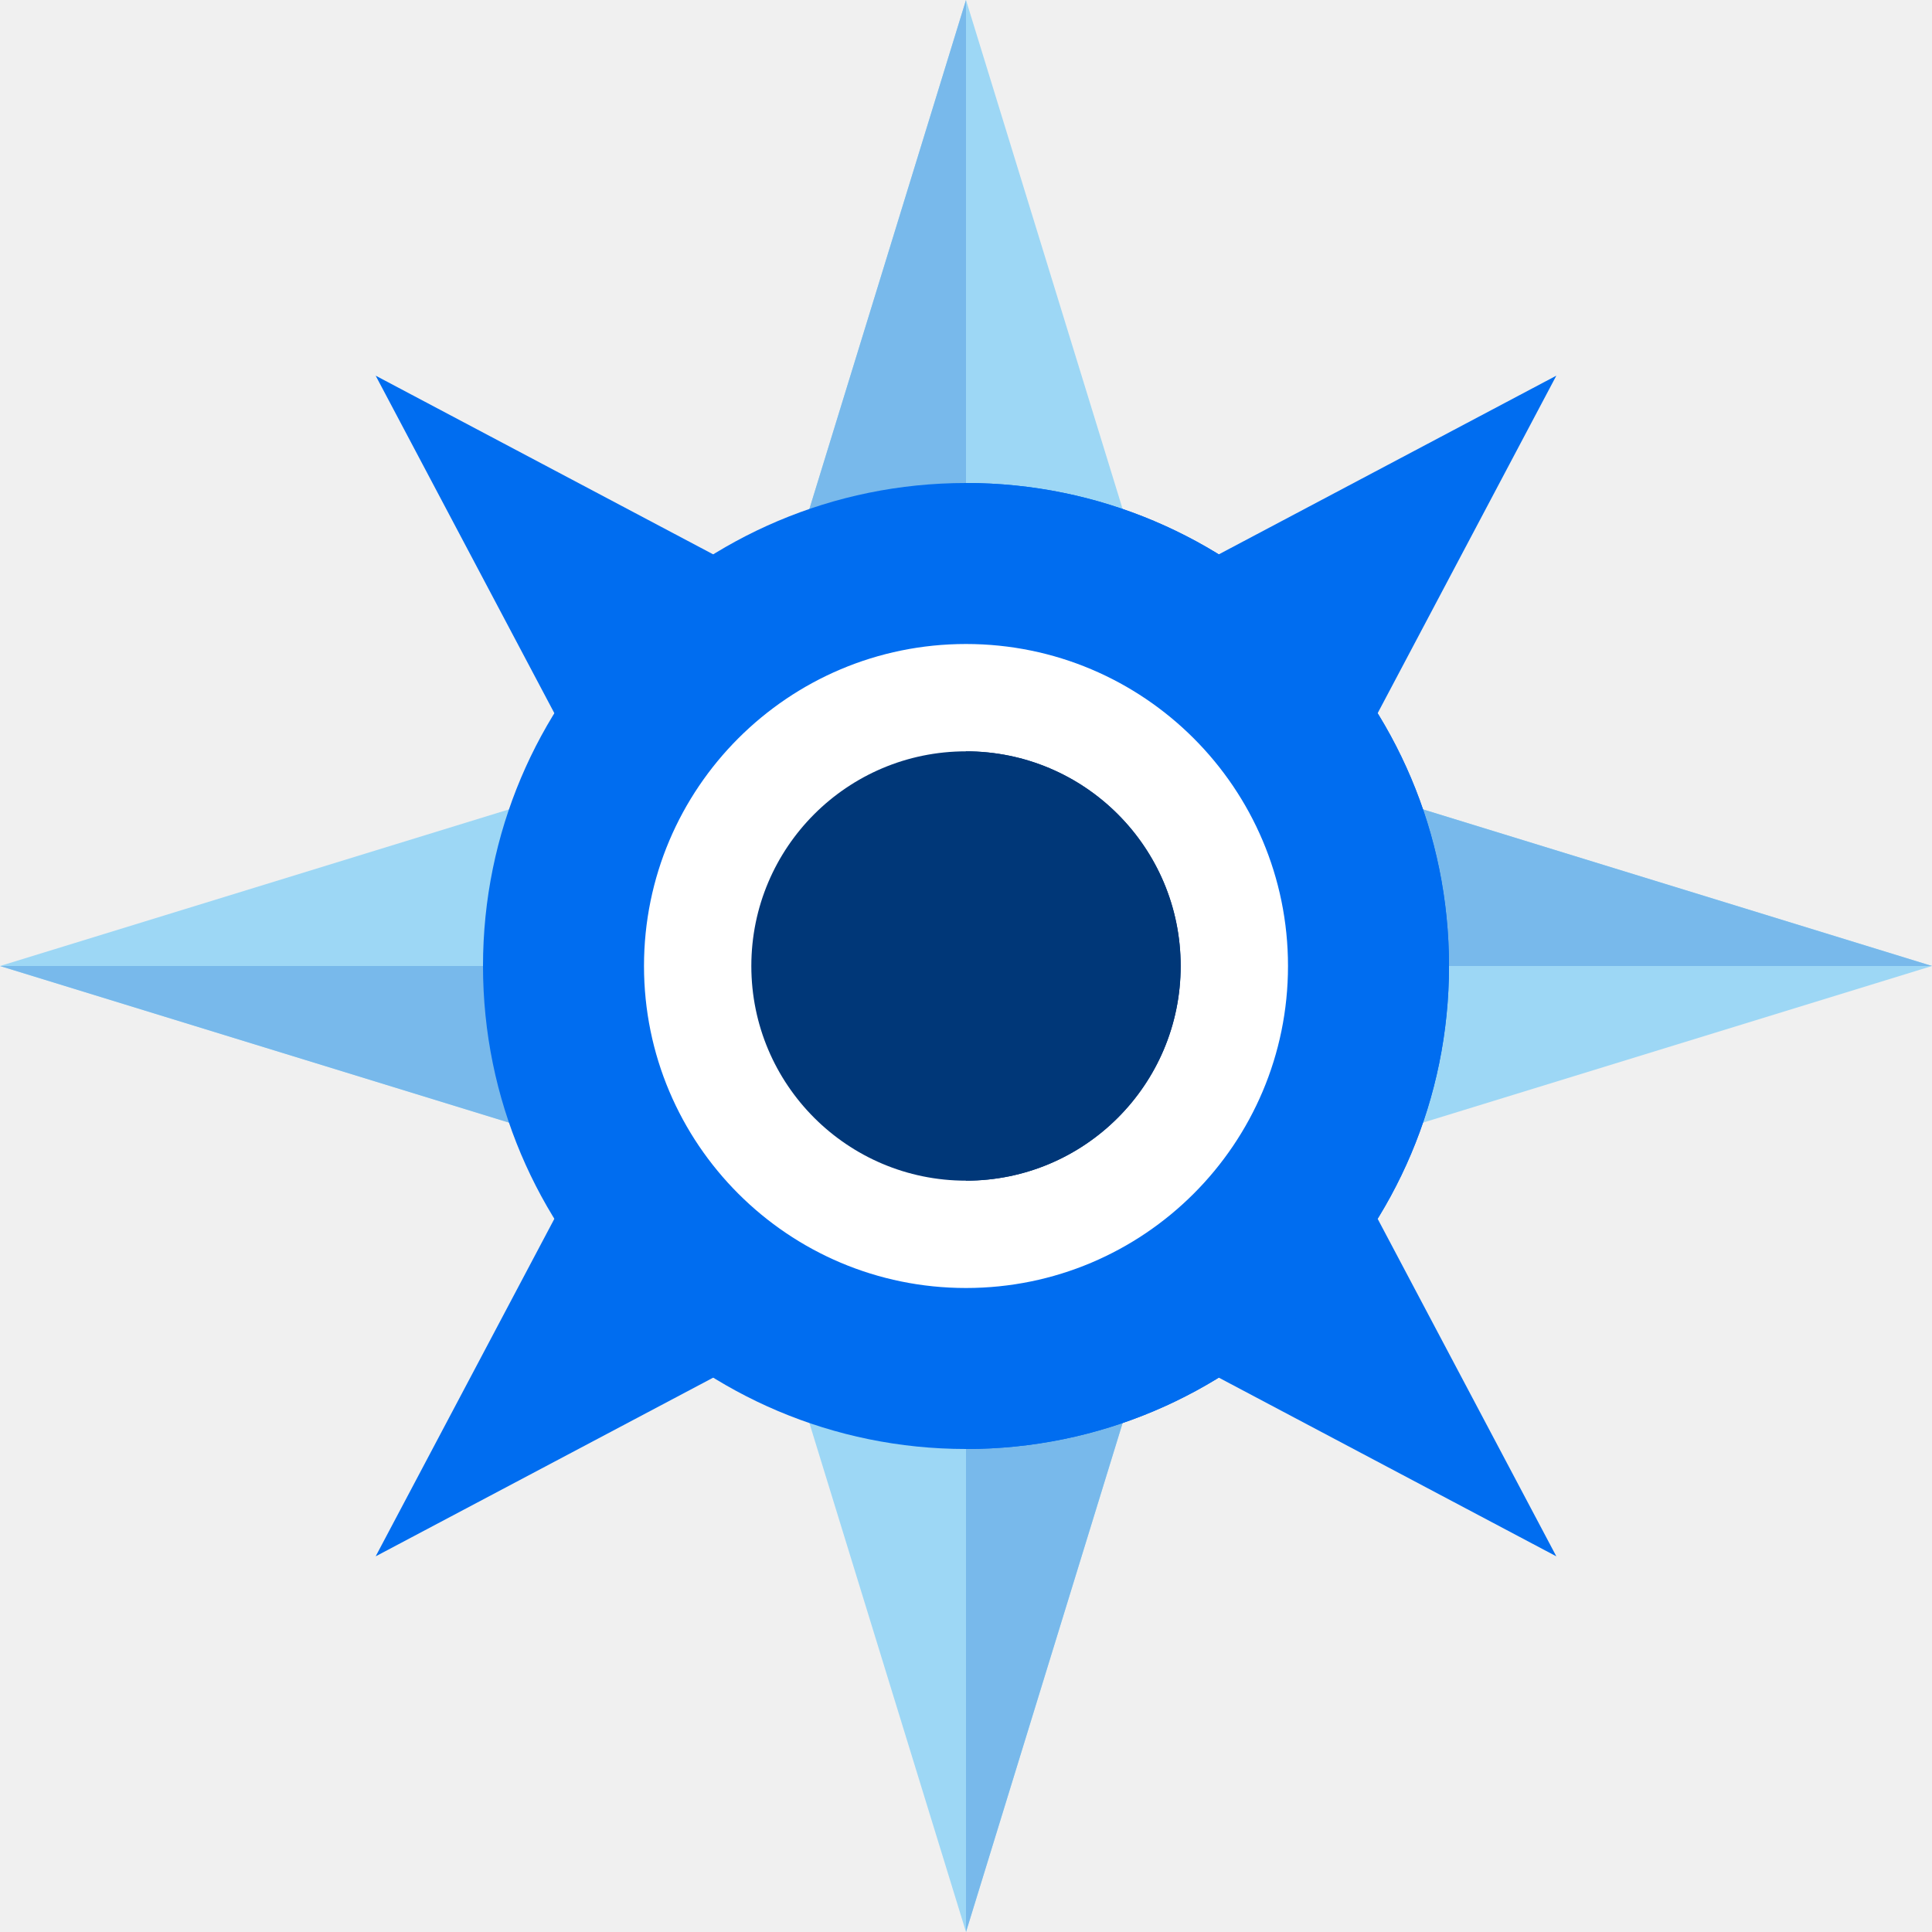
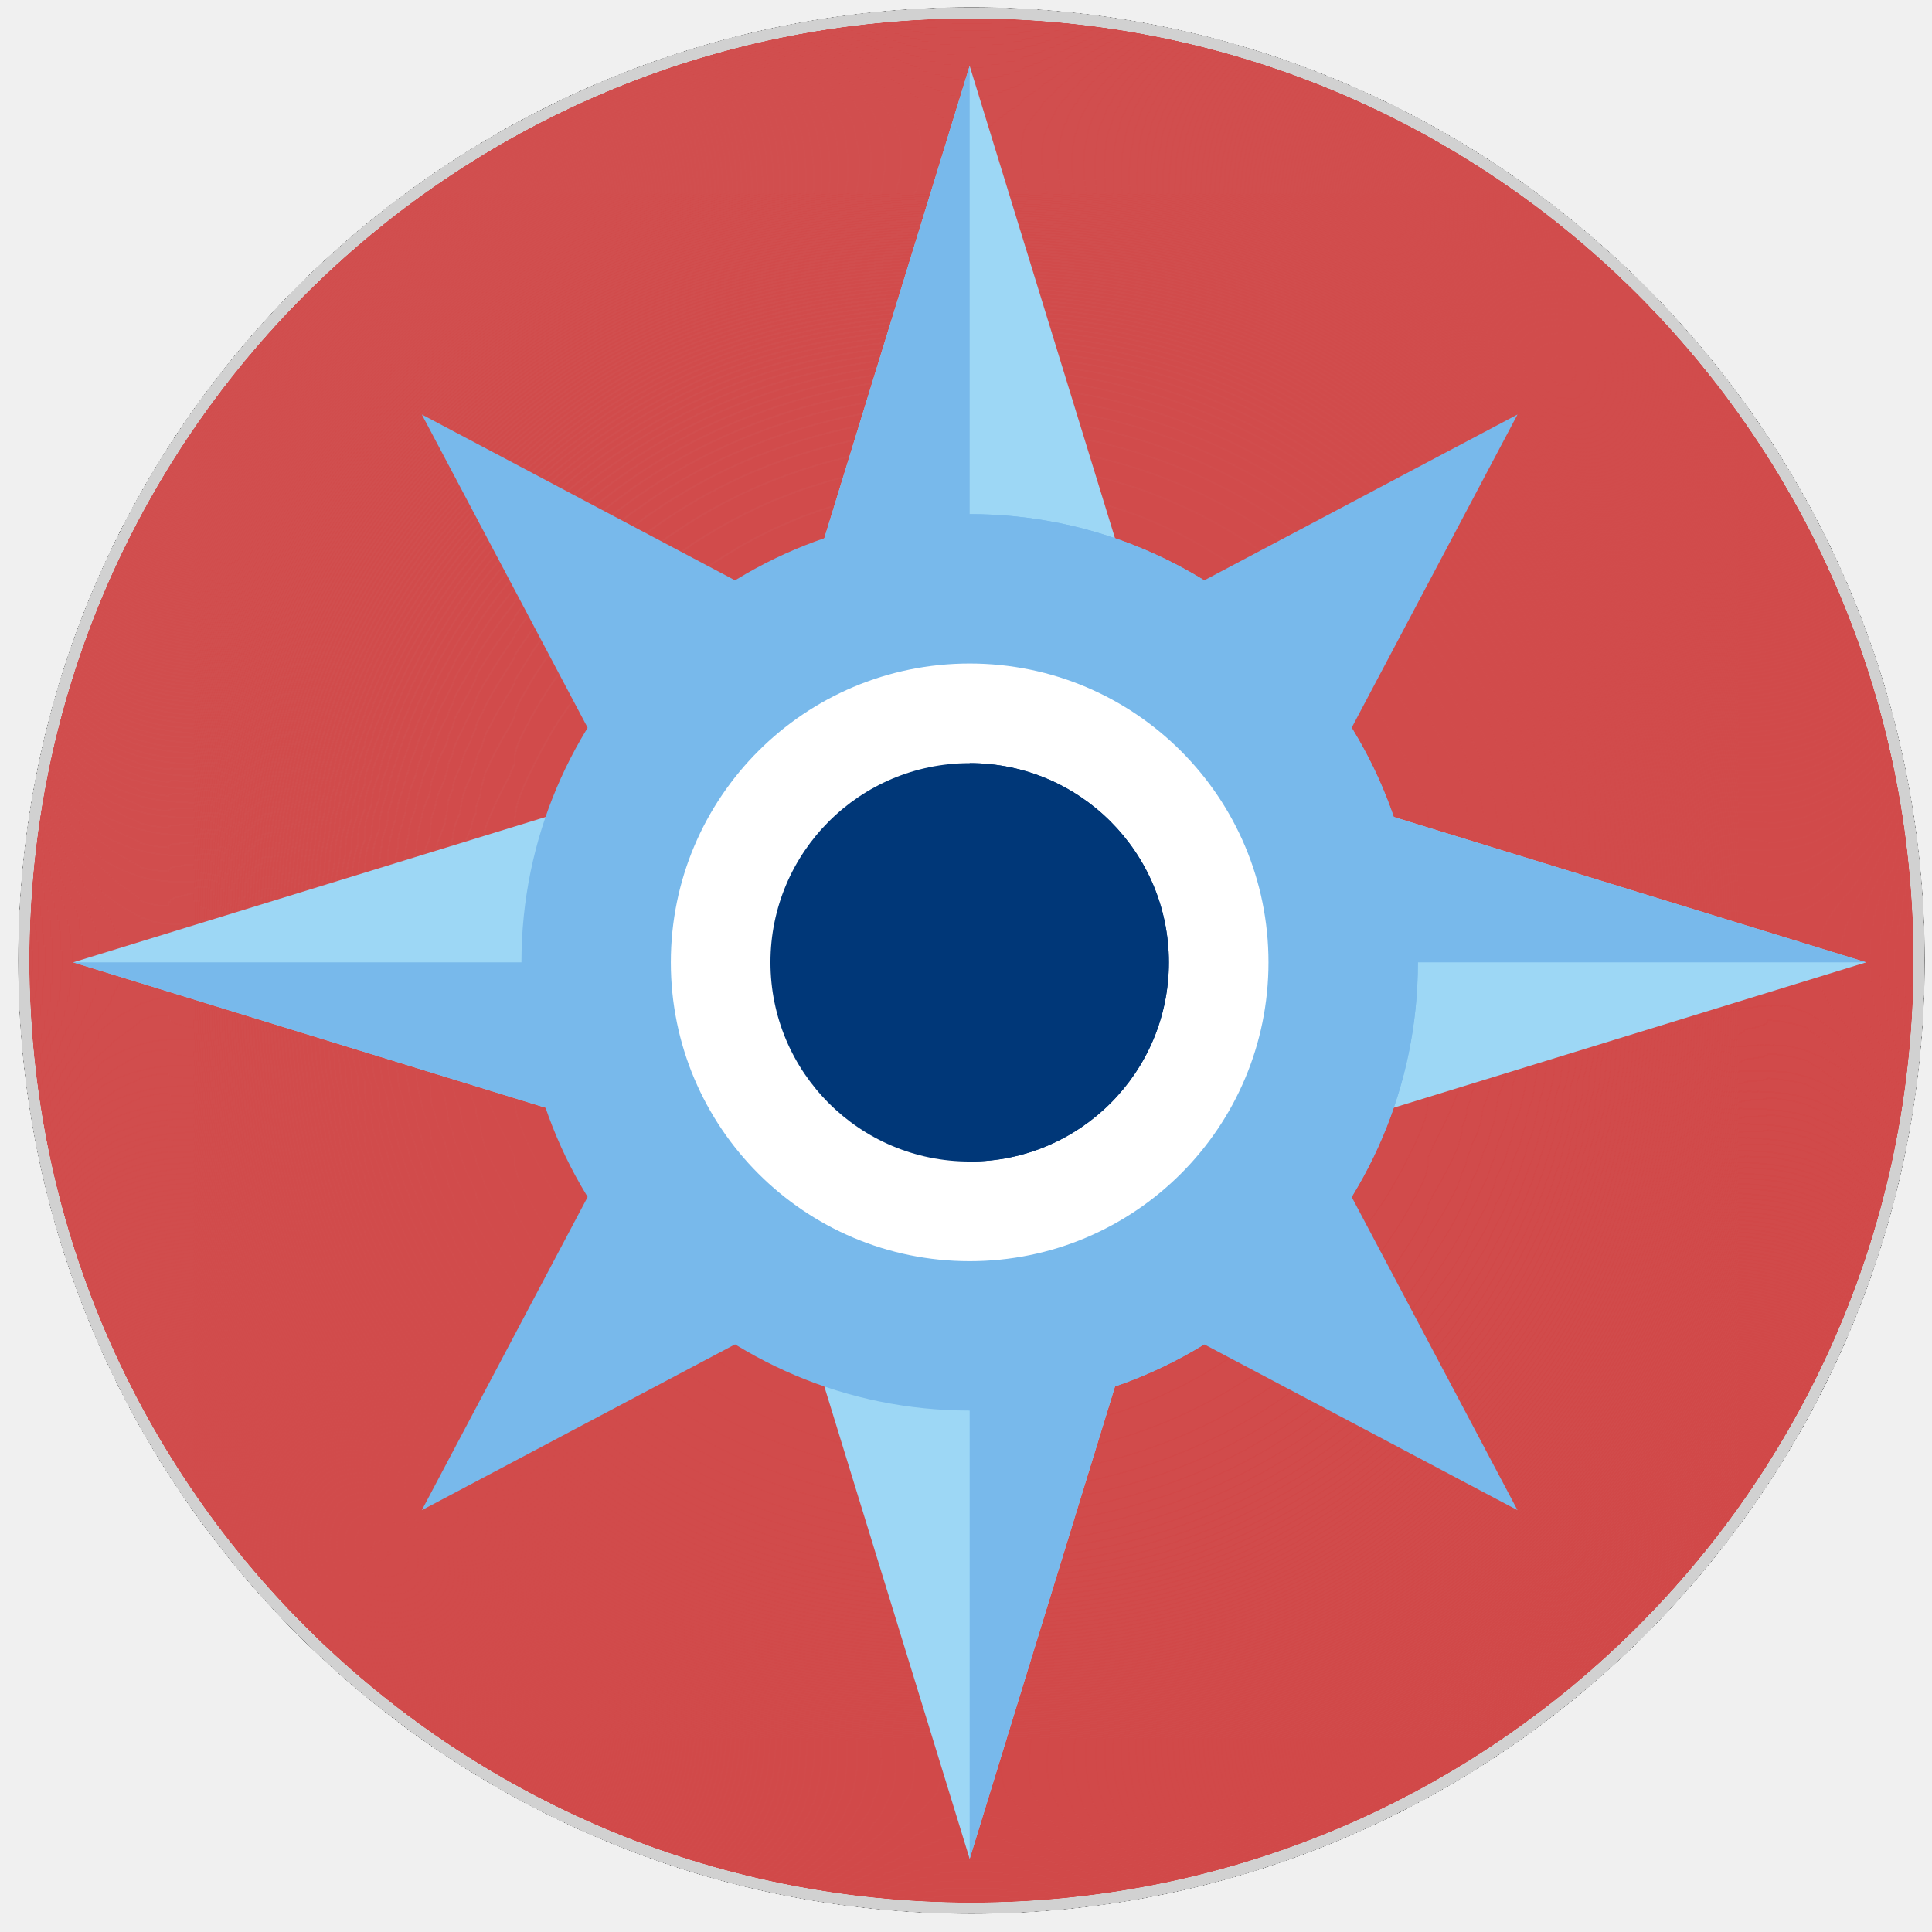
- <svg xmlns="http://www.w3.org/2000/svg" version="1.1" id="Layer_1" x="0px" y="0px" viewBox="0 0 360 360" style="enable-background:new 0 0 360 360;" xml:space="preserve">
-   <defs id="defs64" />
-   <g id="XMLID_1079_">
-     <polygon id="XMLID_1080_" style="fill:#9DD7F5;" points="222.353,137.646 180,180 222.353,222.354 360,180  " />
-     <g id="XMLID_1081_">
-       <polygon id="XMLID_84_" style="fill:#78B9EB;" points="180,180 222.353,137.648 360,180   " />
-     </g>
-     <polygon id="XMLID_1082_" style="fill:#9DD7F5;" points="137.647,137.648 0,180 137.647,222.352 180,180  " />
-     <g id="XMLID_1083_">
-       <polygon id="XMLID_81_" style="fill:#78B9EB;" points="180,180 137.647,222.354 0,180   " />
-     </g>
-     <polygon id="XMLID_1084_" style="fill:#9DD7F5;" points="180,0 137.647,137.648 180,180 222.353,137.648  " />
-     <g id="XMLID_1085_">
-       <polygon id="XMLID_1086_" style="fill:#78B9EB;" points="180,180 137.647,137.648 180,0   " />
-     </g>
-     <polygon id="XMLID_1087_" style="fill:#9DD7F5;" points="180,180 137.647,222.354 180,360 222.353,222.354  " />
-     <g id="XMLID_1088_">
-       <polygon id="XMLID_75_" style="fill:#78B9EB;" points="180,180 222.353,222.354 180,360   " />
-     </g>
-     <g id="XMLID_1089_">
-       <polygon id="XMLID_1090_" style="fill:#006DF0;" points="70,70 128.236,180 180,180 180,128.236   " />
-     </g>
-     <g id="XMLID_1091_">
-       <polygon id="XMLID_1092_" style="fill:#006DF0;" points="180,180 128.236,180 70,290 180,231.765   " />
-     </g>
-     <g id="XMLID_1093_">
-       <polygon id="XMLID_1094_" style="fill:#006df0;fill-opacity:1" points="231.765,180 180,180 180,231.765 290,290   " />
-     </g>
-     <g id="XMLID_1095_">
-       <polygon id="XMLID_1096_" style="fill:#006df0;fill-opacity:1" points="180,128.236 180,180 231.765,180 290,70   " />
-     </g>
-     <circle id="XMLID_1097_" style="fill:#006df0;fill-opacity:1" cx="180" cy="180" r="90" />
-     <g id="XMLID_1098_" style="fill:#006df0;fill-opacity:1">
-       <path id="XMLID_1099_" style="fill:#006df0;fill-opacity:1" d="M180,270c49.706,0,90-40.295,90-90s-40.294-90-90-90" />
-     </g>
-     <g id="XMLID_1100_">
-       <circle id="XMLID_1101_" style="fill:#FFFFFF;" cx="180" cy="180" r="60" />
-     </g>
-     <circle id="XMLID_1102_" style="fill:#003778;fill-opacity:1" cx="180" cy="180" r="40" />
-     <g id="XMLID_1103_">
-       <path id="XMLID_1104_" style="fill:#003778;" d="M180,220c22.091,0,40-17.908,40-40c0-22.091-17.909-40-40-40" />
-     </g>
+ <svg xmlns="http://www.w3.org/2000/svg" version="1.1" x="0px" y="0px" viewBox="0 0 48 48" enable-background="new 0 0 48 48" xml:space="preserve" width="528" height="528" id="svg16">
+   <defs id="defs20">
+     <filter style="color-interpolation-filters:sRGB;" id="filter7109">
+       <feGaussianBlur in="SourceGraphic" stdDeviation="10" result="blur" id="feGaussianBlur7099" />
+       <feDiffuseLighting diffuseConstant="1" surfaceScale="10" lighting-color="rgb(255,255,255)" result="diffuse" id="feDiffuseLighting7103">
+         <feDistantLight elevation="41" azimuth="235" id="feDistantLight7101" />
+       </feDiffuseLighting>
+       <feComposite in="diffuse" in2="diffuse" operator="arithmetic" k1="1" result="composite1" id="feComposite7105" />
+       <feComposite in="composite1" in2="SourceGraphic" k1="1" operator="arithmetic" k3="1" result="fbSourceGraphic" id="feComposite7107" />
+       <feColorMatrix result="fbSourceGraphicAlpha" in="fbSourceGraphic" values="0 0 0 -1 0 0 0 0 -1 0 0 0 0 -1 0 0 0 0 1 0" id="feColorMatrix7159" />
+       <feColorMatrix id="feColorMatrix7161" values="1 0 0 -0.181 -0 0 1 0 -0.181 -0 0 0 1 -0.181 -0 0 0 0 1 0" in="fbSourceGraphic" />
+     </filter>
+   </defs>
+   <circle cx="24.136" cy="23.864" id="circle2" style="fill:#ff5555;fill-opacity:1;stroke:#ffffff;stroke-width:0.273;stroke-miterlimit:4;stroke-dasharray:none;stroke-opacity:1;filter:url(#filter7109)" r="23.545" />
+   <polygon id="XMLID_1080_" style="fill:#9dd7f5" points="180,180 222.353,222.354 360,180 222.353,137.646 " transform="matrix(0.1237374,0,0,0.1237374,1.818182,1.636365)" />
+   <g id="XMLID_1081_" transform="matrix(0.1237374,0,0,0.1237374,1.818182,1.636365)">
+     <polygon id="XMLID_84_" style="fill:#78b9eb" points="180,180 222.353,137.648 360,180 " />
  </g>
-   <g id="g31" />
-   <g id="g33" />
-   <g id="g35" />
-   <g id="g37" />
-   <g id="g39" />
-   <g id="g41" />
-   <g id="g43" />
-   <g id="g45" />
-   <g id="g47" />
-   <g id="g49" />
-   <g id="g51" />
-   <g id="g53" />
-   <g id="g55" />
-   <g id="g57" />
-   <g id="g59" />
+   <polygon id="XMLID_1082_" style="fill:#9dd7f5" points="0,180 137.647,222.352 180,180 137.647,137.648 " transform="matrix(0.1237374,0,0,0.1237374,1.818182,1.636365)" />
+   <g id="XMLID_1083_" transform="matrix(0.1237374,0,0,0.1237374,1.818182,1.636365)">
+     <polygon id="XMLID_81_" style="fill:#78b9eb" points="180,180 137.647,222.354 0,180 " />
+   </g>
+   <polygon id="XMLID_1084_" style="fill:#9dd7f5" points="137.647,137.648 180,180 222.353,137.648 180,0 " transform="matrix(0.1237374,0,0,0.1237374,1.818182,1.636365)" />
+   <g id="XMLID_1085_" transform="matrix(0.1237374,0,0,0.1237374,1.818182,1.636365)">
+     <polygon id="XMLID_1086_" style="fill:#78b9eb" points="180,180 137.647,137.648 180,0 " />
+   </g>
+   <polygon id="XMLID_1087_" style="fill:#9dd7f5" points="137.647,222.354 180,360 222.353,222.354 180,180 " transform="matrix(0.1237374,0,0,0.1237374,1.818182,1.636365)" />
+   <g id="XMLID_1088_" transform="matrix(0.1237374,0,0,0.1237374,1.818182,1.636365)">
+     <polygon id="XMLID_75_" style="fill:#78b9eb" points="180,180 222.353,222.354 180,360 " />
+   </g>
+   <g id="XMLID_1089_" transform="matrix(0.1237374,0,0,0.1237374,1.818182,1.636365)" style="fill:#78b9eb;fill-opacity:1">
+     <polygon id="XMLID_1090_" style="fill:#78b9eb;fill-opacity:1" points="128.236,180 180,180 180,128.236 70,70 " />
+   </g>
+   <g id="XMLID_1091_" transform="matrix(0.1237374,0,0,0.1237374,1.818182,1.636365)" style="fill:#78b9eb;fill-opacity:1">
+     <polygon id="XMLID_1092_" style="fill:#78b9eb;fill-opacity:1" points="128.236,180 70,290 180,231.765 180,180 " />
+   </g>
+   <g id="XMLID_1093_" transform="matrix(0.1237374,0,0,0.1237374,1.818182,1.636365)" style="fill:#78b9eb;fill-opacity:1">
+     <polygon id="XMLID_1094_" style="fill:#78b9eb;fill-opacity:1" points="180,180 180,231.765 290,290 231.765,180 " />
+   </g>
+   <g id="XMLID_1095_" transform="matrix(0.1237374,0,0,0.1237374,1.818182,1.636365)" style="fill:#78b9eb;fill-opacity:1">
+     <polygon id="XMLID_1096_" style="fill:#78b9eb;fill-opacity:1" points="180,180 231.765,180 290,70 180,128.236 " />
+   </g>
+   <ellipse id="XMLID_1097_" style="fill:#78b9eb;fill-opacity:1;stroke-width:0.124" cx="24.091" cy="23.909" rx="11.136" ry="11.136" />
+   <g id="XMLID_1098_" style="fill:#78b9eb;fill-opacity:1" transform="matrix(0.1237374,0,0,0.1237374,1.818182,1.636365)">
+     <path id="XMLID_1099_" style="fill:#78b9eb;fill-opacity:1" d="m 180,270 c 49.706,0 90,-40.295 90,-90 0,-49.705 -40.294,-90 -90,-90" />
+   </g>
+   <g id="XMLID_1100_" transform="matrix(0.1237374,0,0,0.1237374,1.818182,1.636365)" style="fill:#ffffff;fill-opacity:1">
+     <circle id="XMLID_1101_" style="fill:#ffffff;fill-opacity:1" cx="180" cy="180" r="60" />
+   </g>
+   <ellipse id="XMLID_1102_" style="fill:#003778;fill-opacity:1;stroke-width:0.124" cx="24.091" cy="23.909" rx="4.949" ry="4.949" />
+   <g id="XMLID_1103_" transform="matrix(0.1237374,0,0,0.1237374,1.818182,1.636365)">
+     <path id="XMLID_1104_" style="fill:#003778" d="m 180,220 c 22.091,0 40,-17.908 40,-40 0,-22.091 -17.909,-40 -40,-40" />
+   </g>
</svg>
